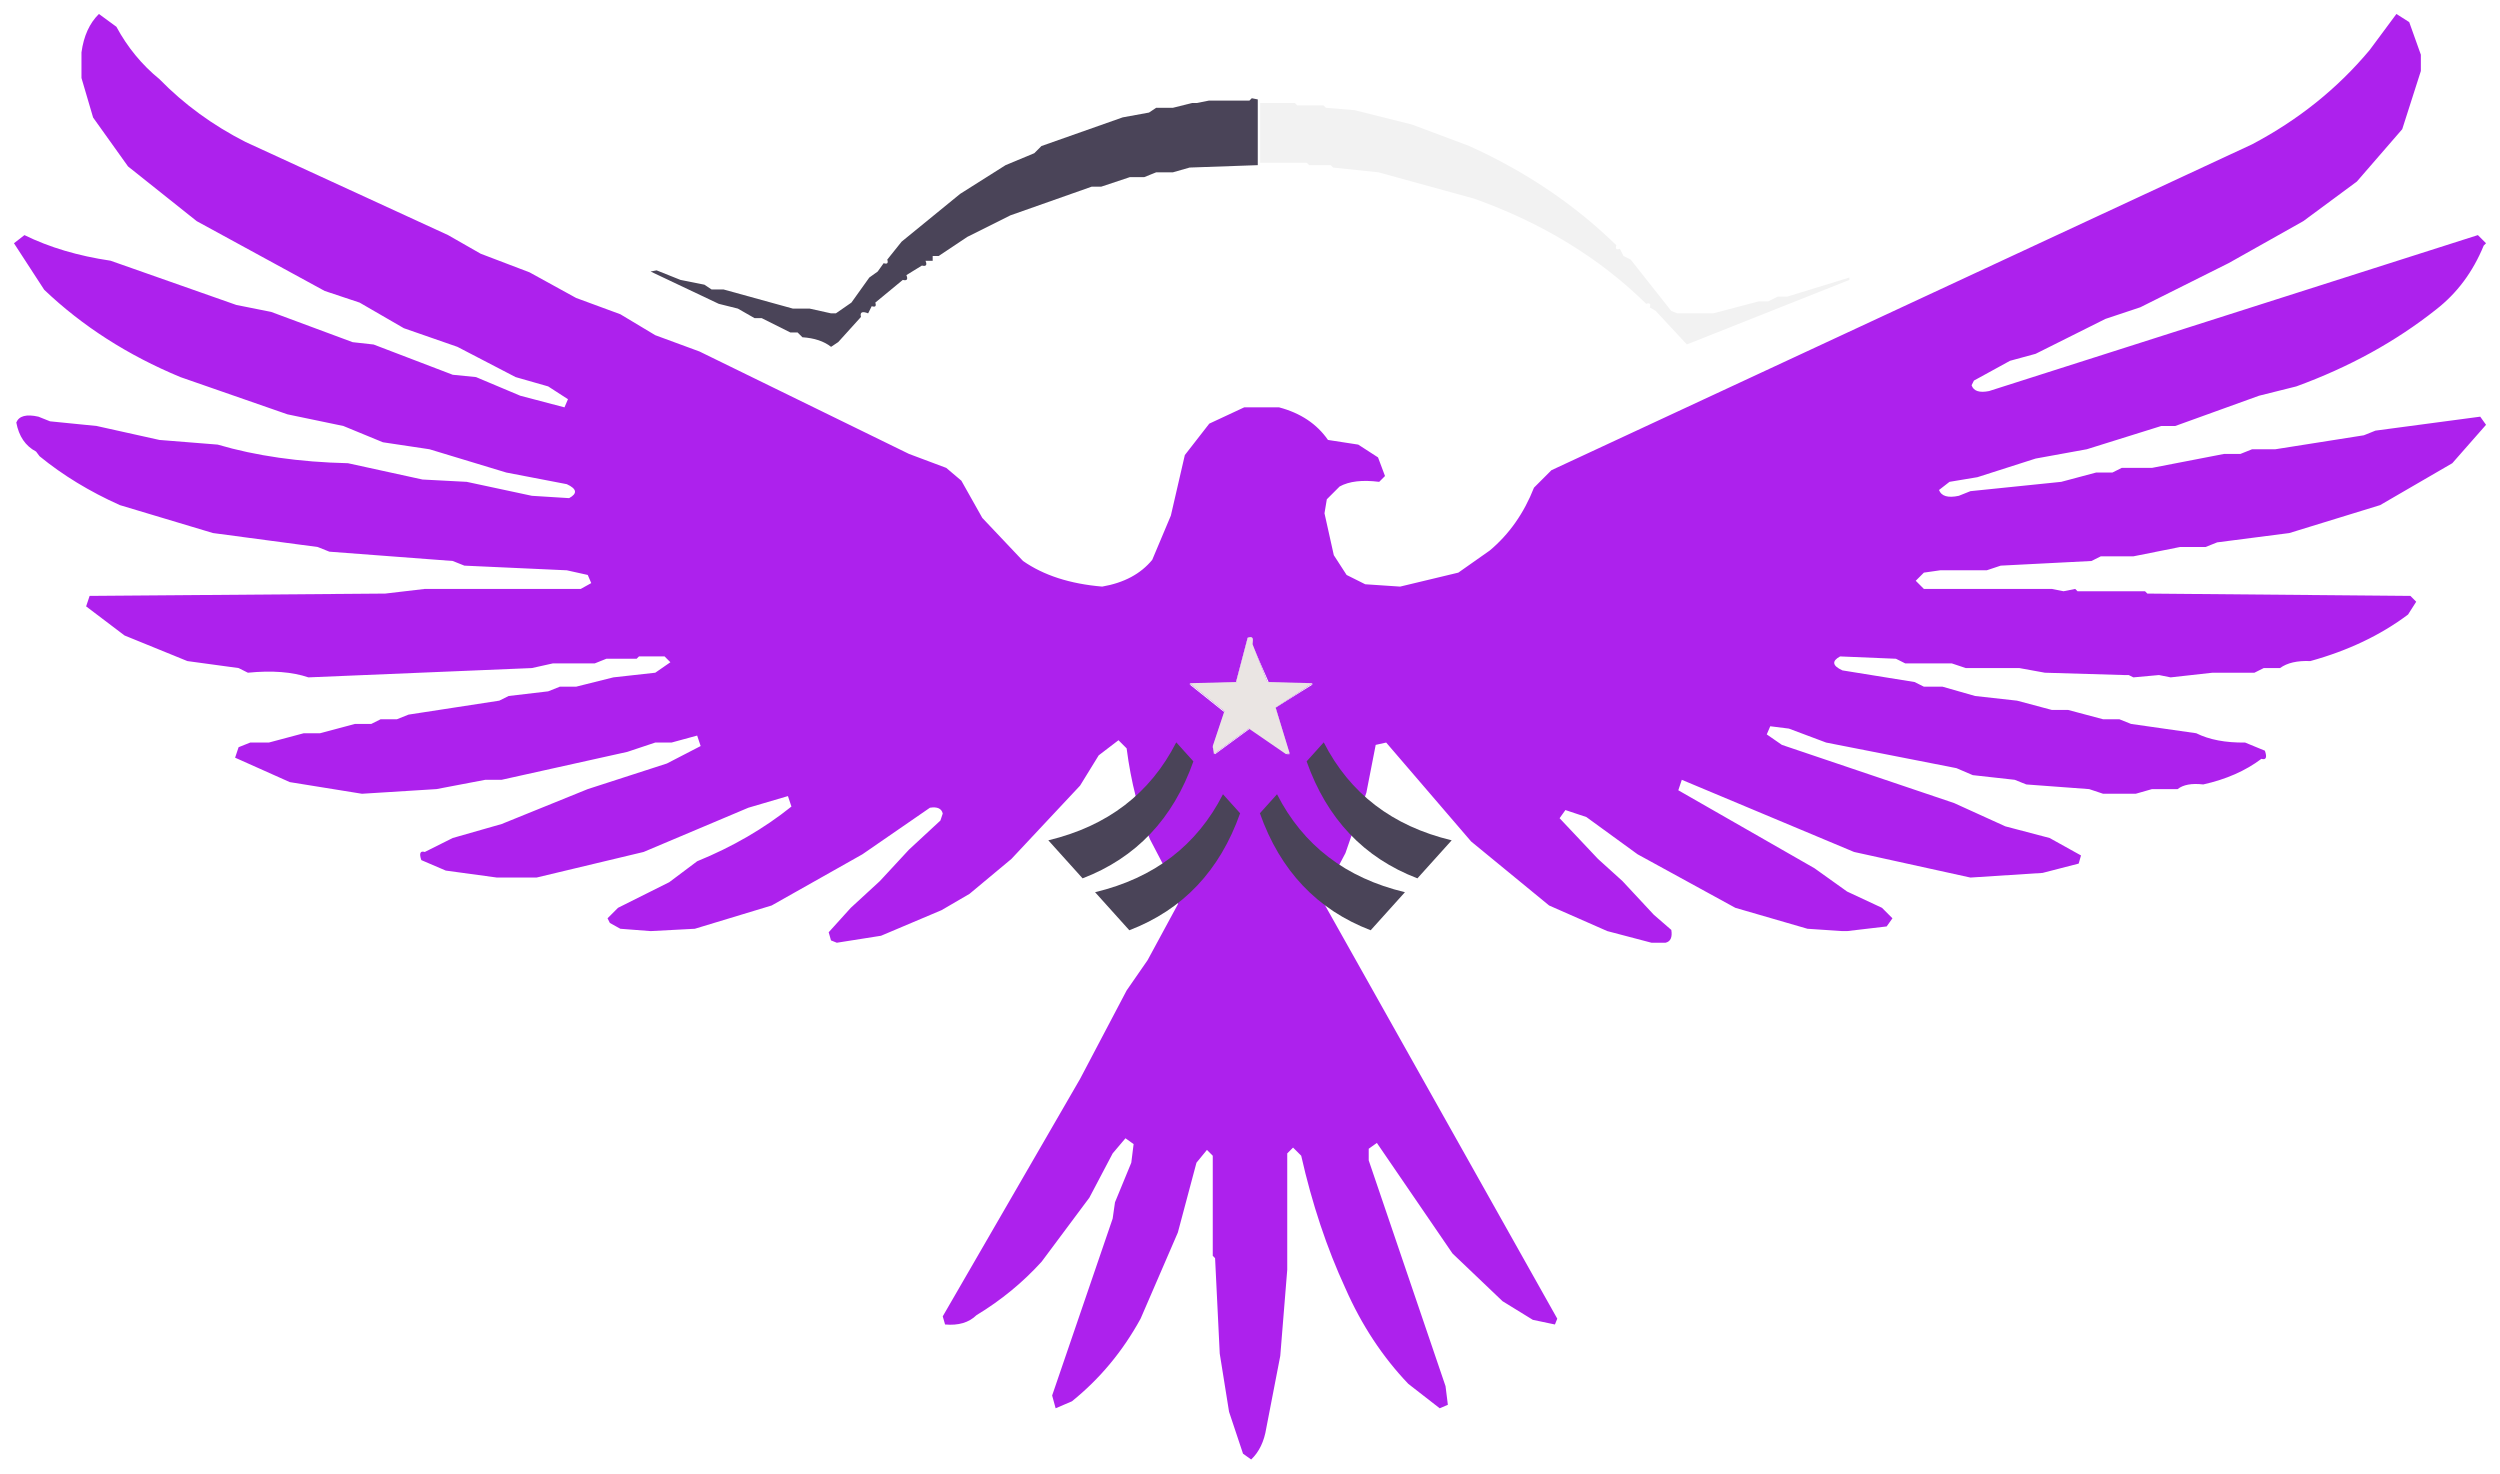
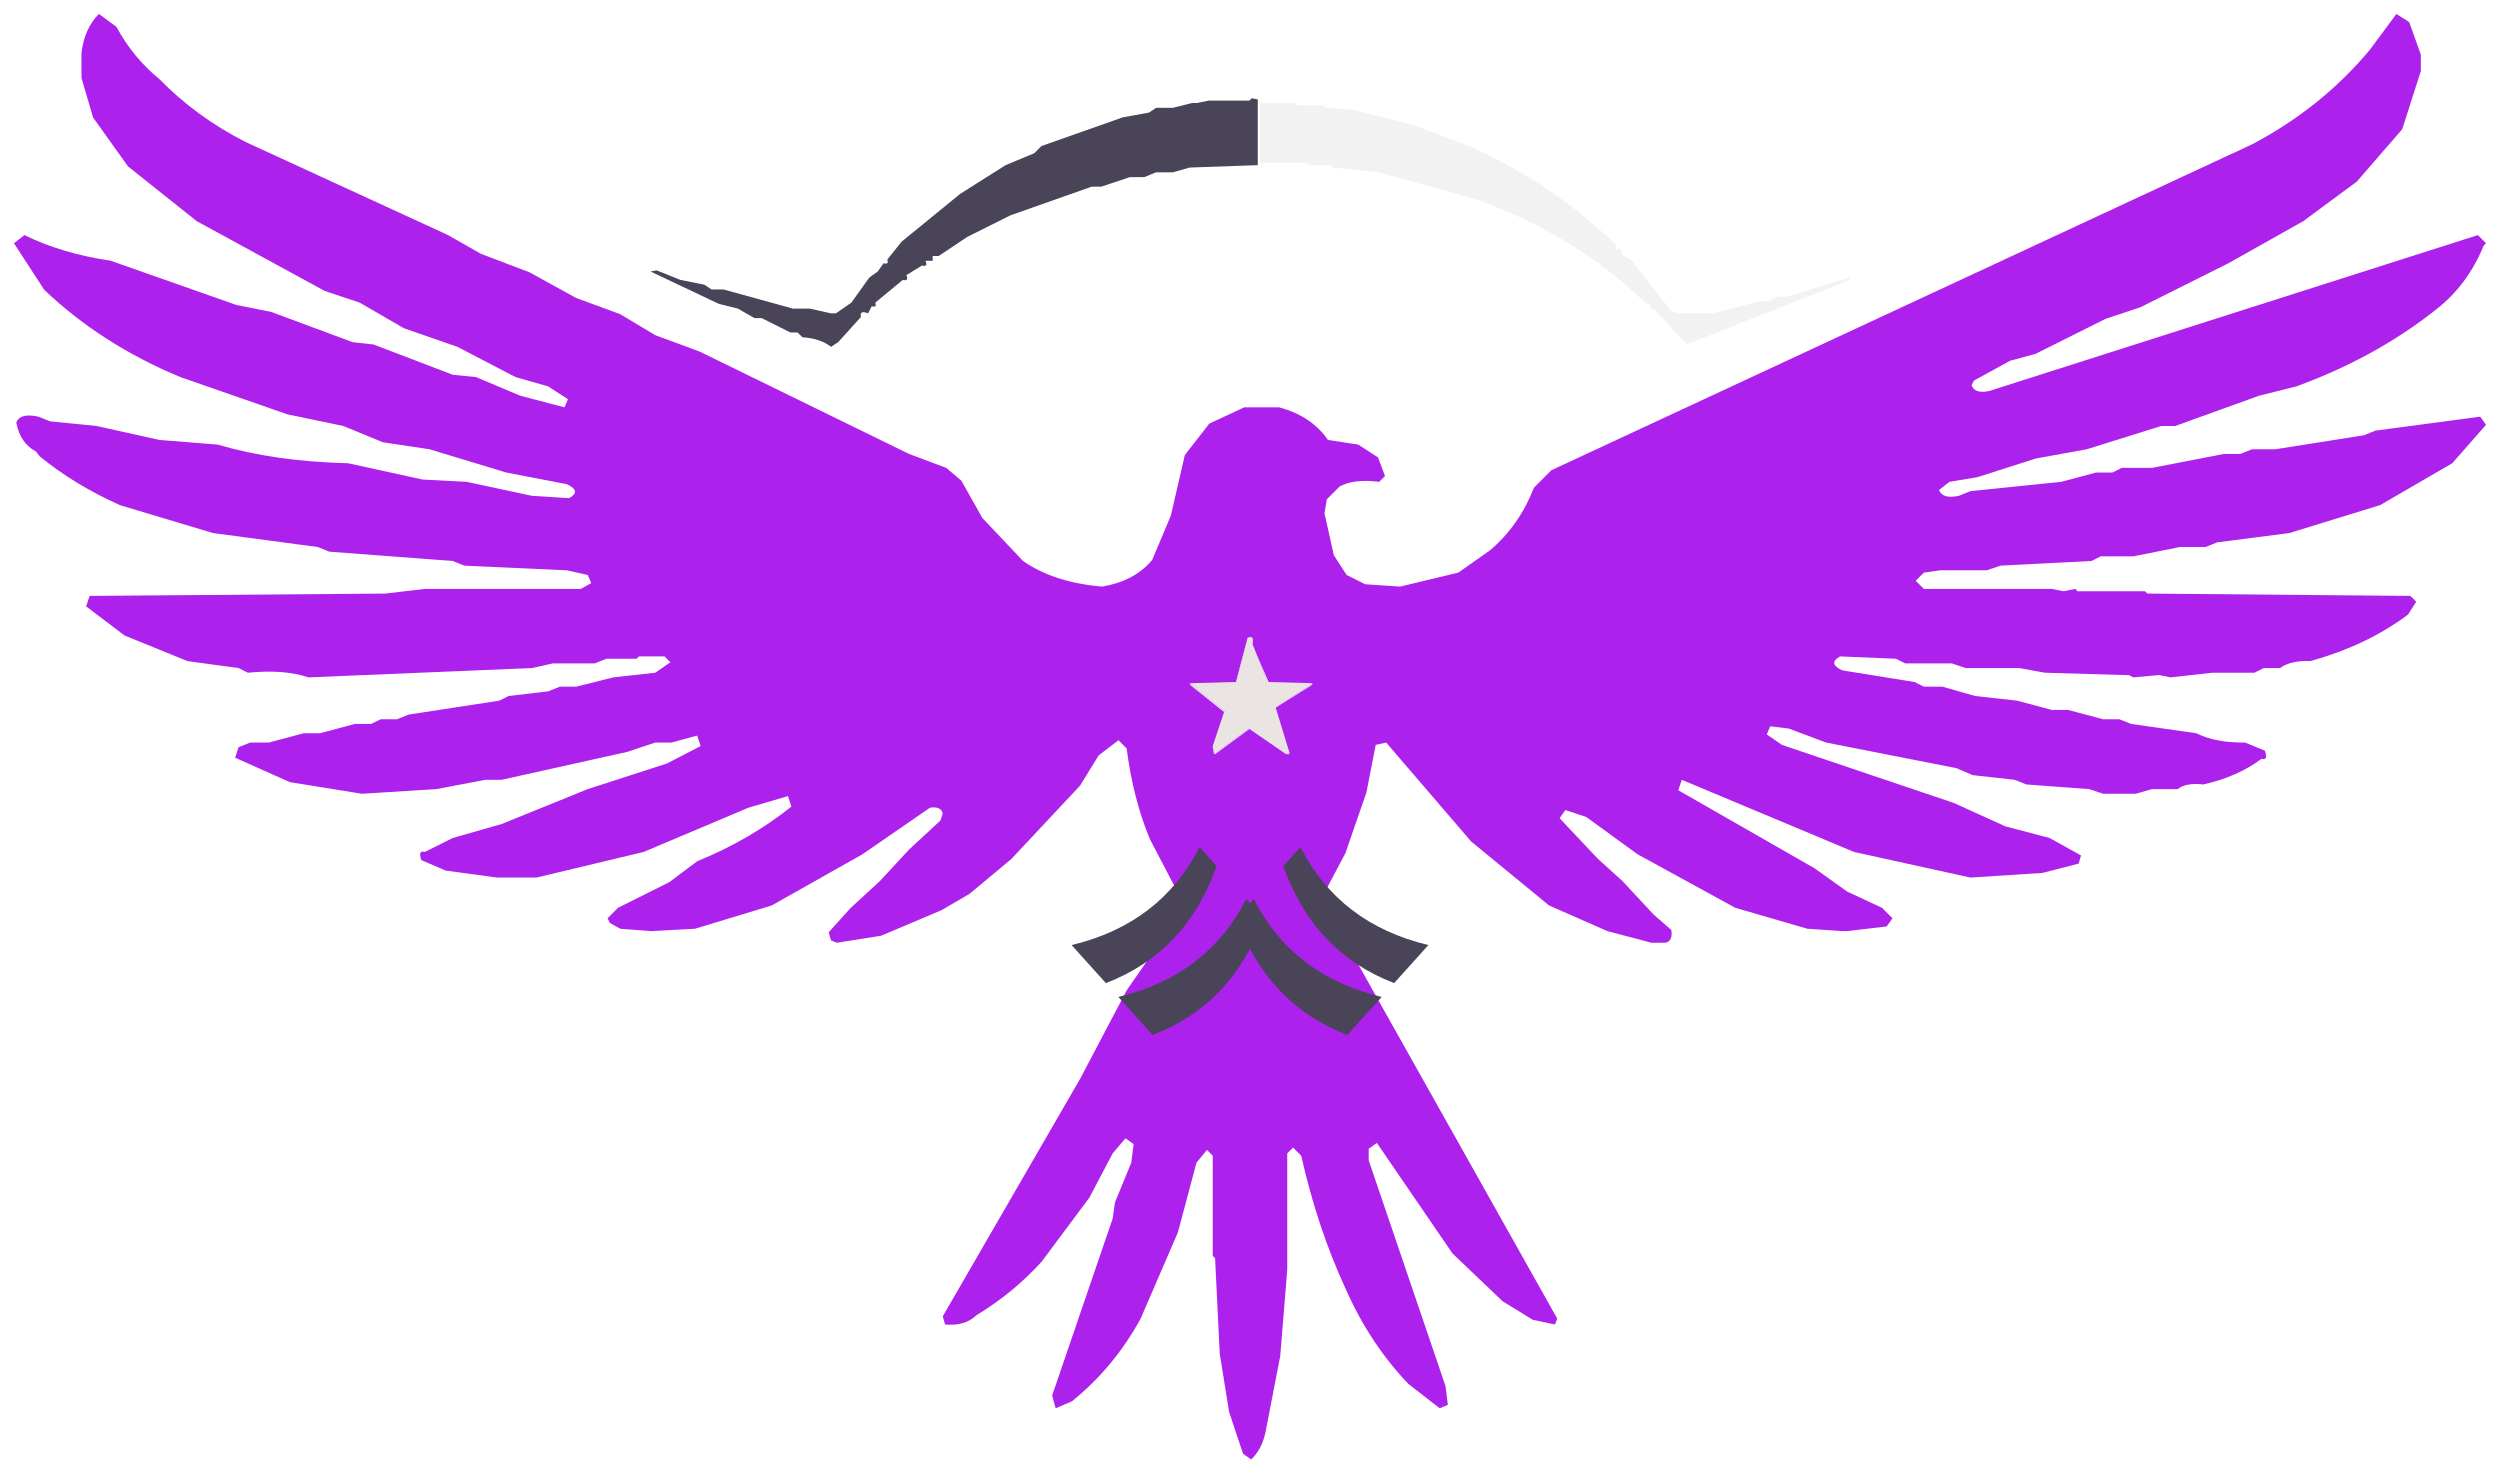
<svg xmlns="http://www.w3.org/2000/svg" viewBox="167 84 1074 633">
  <g fill="#AD21ED">
    <path d="M 209.5 90 L 217 95.5 Q 224.2 108.8 235.5 118 Q 251.3 134.2 272.5 145 L 359.5 185 L 373.5 193 L 394.5 201 L 414.5 212 L 433.5 219 L 448.5 228 L 467.5 235 L 557.5 279 L 573.5 285 L 580 290.5 L 589 306.5 L 606.5 325 Q 619.75 334.25 640.5 336 Q 654.57 333.57 662 324.5 L 670 305.5 L 676 279.5 L 686.5 266 L 701.5 259 L 716.5 259 Q 730.33 262.67 737.5 273 L 750.5 275 L 759 280.5 L 762 288.5 L 759.5 291 Q 748.63 289.62 742.5 293 L 737 298.5 L 736 304.5 L 740 322.5 L 745.5 331 L 753.5 335 L 768.5 336 L 793.5 330 L 807 320.5 Q 819.51 310.01 826 293.5 L 833.5 286 L 1134.5 146 Q 1164.29 130.29 1185 105.5 L 1196.5 90 L 1202 93.5 L 1207 107.5 L 1207 114.5 L 1199 139.5 L 1179.5 162 L 1156.5 179 L 1124.5 197 L 1086.5 216 L 1071.5 221 L 1041.5 236 L 1030.5 239 L 1015 247.5 L 1014 249.5 Q 1015.25 253.25 1021.5 252 L 1231.5 185 L 1235 188.5 L 1234 189.5 Q 1227.02 206.52 1213.5 217 Q 1187.57 237.57 1153.5 250 L 1137.5 254 L 1101.5 267 L 1095.5 267 L 1063.5 277 L 1041.5 281 L 1016.5 289 L 1004.5 291 L 1000 294.5 Q 1001.5 298.5 1008.5 297 L 1013.5 295 L 1052.5 291 L 1067.5 287 L 1074.5 287 L 1078.5 285 L 1091.5 285 L 1122.5 279 L 1129.5 279 L 1134.5 277 L 1144.5 277 L 1182.5 271 L 1187.5 269 L 1232.5 263 L 1235 266.5 L 1220.5 283 L 1189.5 301 L 1150.5 313 L 1119.5 317 L 1114.5 319 L 1103.5 319 L 1083.5 323 L 1069.5 323 L 1065.5 325 L 1026.5 327 L 1020.5 329 L 1000.5 329 L 993.5 330 L 990 333.5 L 993.5 337 L 1048.5 337 L 1053.5 338 L 1058.5 337 L 1059.5 338 L 1088.5 338 L 1089.5 339 L 1202.5 340 L 1205 342.5 L 1201.5 348 Q 1183.8 361.3 1159.5 368 Q 1151.13 367.63 1146.5 371 L 1139.5 371 L 1135.5 373 L 1117.5 373 L 1099.5 375 L 1094.5 374 L 1083.5 375 L 1081.5 374 L 1079.5 374 L 1045.5 373 L 1034.5 371 L 1011.5 371 L 1005.5 369 L 985.5 369 L 981.5 367 L 957.5 366 Q 952 369 958.5 372 L 989.5 377 L 993.5 379 L 1001.5 379 L 1015.5 383 L 1033.5 385 L 1048.5 389 L 1055.5 389 L 1070.5 393 L 1077.5 393 L 1082.5 395 L 1110.5 399 Q 1118.84 403.16 1131.5 403 L 1140 406.5 Q 1141.5 410.88 1138.5 410 Q 1128.23 417.73 1113.5 421 Q 1106.14 420.14 1102.5 423 L 1091.5 423 L 1084.5 425 L 1070.5 425 L 1064.5 423 L 1037.5 421 L 1032.5 419 L 1014.5 417 L 1007.5 414 L 951.5 403 L 935.5 397 L 927.5 396 L 926 399.5 L 932.5 404 L 1006.5 429 L 1028.5 439 L 1047.5 444 L 1061 451.5 L 1060 455 L 1044.5 459 L 1013.5 461 L 963.5 450 L 889.5 419 L 888 423.5 L 946.5 457 L 960.5 467 L 975.5 474 L 980 478.5 L 977.5 482 L 960.5 484 L 958.5 484 L 943.5 483 L 912.5 474 L 870.5 451 L 848.5 435 L 839.5 432 L 837 435.5 L 853.5 453 L 864 462.5 L 877.5 477 L 885 483.5 Q 885.75 488.25 882.5 489 L 876.5 489 L 857.5 484 L 832.5 473 L 799 445.5 L 762.5 403 L 758 404 L 754 424.5 L 745 450.5 L 736 467.5 L 736 472.5 L 836 650.5 L 835 653 L 825.5 651 L 812.5 643 L 791 622.5 L 758.5 575 L 755 577.5 L 755 582.5 L 788 679.5 L 789 687.5 L 785.5 689 L 772 678.5 Q 755.4 661.1 745 637.5 Q 733 611.5 726 580.5 L 722.5 577 L 720 579.5 L 720 629.5 L 717 666.5 L 711 697.5 Q 709.63 706.13 704.5 711 L 701 708.5 L 695 690.5 L 691 665.5 L 689 624.5 L 688 623.5 L 688 580.5 L 685.5 578 L 681 583.5 L 673 613.5 L 657 650.5 Q 645.5 671.5 627.5 686 L 620.5 689 L 619 683.5 L 645 607.5 L 646 600.5 L 653 583.5 L 654 575.5 L 650.5 573 L 645 579.5 L 635 598.5 L 614.5 626 Q 602.38 639.38 586.5 649 Q 581.62 653.77 573 653 L 572 649.5 L 631 547.5 L 651 509.5 L 660 496.5 L 673 472.5 L 673 467.5 L 661 444.5 Q 653.8 427.21 651 405.5 L 647.5 402 L 639 408.5 L 631 421.5 L 601.5 453 L 583.5 468 L 571.5 475 L 545.5 486 L 526.5 489 L 524 488 L 523 484.5 L 532.5 474 L 545 462.5 L 557.5 449 L 571 436.5 L 572 433.5 Q 571.25 430.25 566.5 431 L 537.5 451 L 498.5 473 L 465.5 483 L 446.5 484 L 433.5 483 L 429 480.5 L 428 478.5 L 432.5 474 L 454.5 463 L 466.5 454 Q 489.23 444.73 507 430.5 L 505.5 426 L 488.5 431 L 443.5 450 L 397.5 461 L 380.5 461 L 358.5 458 L 348 453.5 Q 346.5 449.12 349.5 450 L 361.5 444 L 382.5 438 L 419.5 423 L 453.5 412 L 468 404.5 L 466.5 400 L 455.5 403 L 448.5 403 L 436.5 407 L 382.5 419 L 375.5 419 L 354.5 423 L 322.5 425 L 291.5 420 L 268 409.5 L 269.5 405 L 274.5 403 L 282.5 403 L 297.5 399 L 304.5 399 L 319.5 395 L 326.5 395 L 330.5 393 L 337.5 393 L 342.5 391 L 381.5 385 L 385.5 383 L 402.5 381 L 407.5 379 L 414.5 379 L 430.5 375 L 448.5 373 L 455 368.5 L 452.5 366 L 441.5 366 L 440.5 367 L 427.5 367 L 422.5 369 L 404.5 369 L 395.5 371 L 299.5 375 Q 289.05 371.45 273.5 373 L 269.5 371 L 247.5 368 L 220.5 357 L 204 344.5 L 205.5 340 L 332.5 339 L 349.5 337 L 416.5 337 L 421 334.5 L 419.5 331 L 410.5 329 L 366.5 327 L 361.5 325 L 308.5 321 L 303.5 319 L 258.5 313 L 218.5 301 Q 198.98 292.25 184 280 L 182.5 278 Q 175.63 274.38 174 265.5 Q 175.75 261.25 183.5 263 L 188.5 265 L 208.5 267 L 235.5 273 L 260.5 275 Q 285.22 282.28 316.5 283 L 348.5 290 L 367.5 291 L 395.5 297 L 411.5 298 Q 417 295 410.5 292 L 384.5 287 L 351.5 277 L 331.5 274 L 314.5 267 L 290.5 262 L 244.5 246 Q 210.59 231.91 186 208.5 L 173 188.5 L 177.5 185 Q 193.59 192.91 214.5 196 L 268.5 215 L 283.5 218 L 318.5 231 L 327.5 232 L 361.5 245 L 371.5 246 L 390.5 254 L 409.5 259 L 411 255.5 L 402.5 250 L 388.5 246 L 363.5 233 L 340.5 225 L 321.5 214 L 306.5 209 L 251.5 179 L 222 155.5 L 207 134.5 L 202 117.5 L 202 106.5 Q 203.44 95.94 209.5 90 Z M 703 358 L 698 377 L 678 378 L 693 390 L 688 405 L 689 408 L 704 397 L 720 408 L 721 408 L 715 388 L 731 378 L 712 377 L 705 361 Q 706 357 703 358 Z " />
    <path d="M 703 358 Q 706 356.75 705 360.5 L 711.5 377 L 731 377.5 L 715 388 L 721 407.5 L 719.5 408 L 703.5 397 L 688.5 408 L 688 404.5 L 693 389.5 L 678 377.5 L 698 377 L 703 358 Z " />
  </g>
  <g fill="#EAE5E3">
    <path d="M 703 358 Q 706 356.75 705 360.5 L 711.5 377 L 731 377.5 L 715 388 L 721 407.5 L 719.5 408 L 703.5 397 L 688.5 408 L 688 404.5 L 693 389.5 L 678 377.5 L 698 377 L 703 358 Z " />
  </g>
  <g fill="#4A4458">
    <path d="M 704.77 126.2 L 707.34 126.71 L 707.34 154.95 L 678.07 155.98 L 670.88 158.03 L 663.69 158.03 L 658.56 160.09 L 652.4 160.09 L 640.07 164.2 L 635.97 164.2 L 601.05 176.52 L 582.57 185.76 L 570.24 193.98 L 567.68 193.98 L 567.68 196.03 L 564.6 196.03 Q 565.76 198.77 563.06 198.08 L 556.38 202.19 Q 557.54 204.93 554.84 204.25 L 543.03 214 Q 543.8 216.31 541.49 215.54 L 539.95 218.62 Q 536.1 217.08 536.87 220.16 L 527.11 230.95 L 524.03 233 Q 519.43 229.39 511.71 228.89 L 509.66 226.84 L 506.57 226.84 L 494.25 220.68 L 491.17 220.68 L 483.98 216.57 L 475.77 214.52 L 446.5 200.65 L 449.07 200.14 L 459.34 204.25 L 469.61 206.3 L 472.69 208.35 L 477.82 208.35 L 507.6 216.57 L 514.79 216.57 L 524.03 218.62 L 526.09 218.62 L 532.76 214 L 540.46 203.22 L 544.06 200.65 L 546.62 197.06 Q 548.94 197.83 548.17 195.52 L 554.33 187.82 L 579.49 167.28 L 599 154.95 L 611.32 149.82 L 614.4 146.74 L 649.32 134.42 L 660.61 132.36 L 663.69 130.31 L 670.88 130.31 L 679.1 128.25 L 681.15 128.25 L 686.29 127.23 L 703.74 127.23 L 704.77 126.2 Z " />
  </g>
  <g fill="#F2F2F2">
    <path d="M 708.36 128.25 L 723.25 128.25 L 724.28 129.28 L 735.58 129.28 L 736.6 130.31 L 748.93 131.33 L 773.57 137.5 L 798.22 146.74 Q 834.62 163.22 861.38 189.36 Q 860.61 191.67 862.92 190.9 L 864.46 193.98 L 867.54 195.52 L 884.99 217.6 L 887.56 218.62 L 902.97 218.62 L 922.48 213.49 L 926.58 213.49 L 930.69 211.43 L 934.8 211.43 L 961.5 203.22 L 961.5 204.25 L 891.67 231.97 L 878.32 217.6 L 875.75 216.06 Q 876.52 213.75 874.21 214.52 Q 844.18 184.98 800.27 169.33 L 759.2 158.03 L 739.69 155.98 L 738.66 154.95 L 729.42 154.95 L 728.39 153.93 L 708.36 153.93 L 708.36 128.25 Z " />
  </g>
  <g fill="#4A4458">
-     <path d="M 728.32 411.09 Q 741.41 448.11 775.92 461.34 L 790.64 445 Q 752.45 435.84 735.68 402.91 Z" />
-     <path d="M 708.25 433.38 Q 721.34 470.4 755.84 483.64 L 770.56 467.29 Q 732.38 458.14 715.61 425.21 Z" />
-     <path d="M 679.68 411.09 Q 666.59 448.11 632.08 461.34 L 617.36 445 Q 655.55 435.84 672.32 402.91 Z" />
-     <path d="M 699.75 433.38 Q 686.66 470.4 652.16 483.64 L 637.44 467.29 Q 675.62 458.14 692.39 425.21 Z" />
+     <path d="M 718.32 456.09 Q 731.41 493.11 765.92 506.34 L 780.64 490 Q 742.45 480.84 725.68 447.91 Z" />
+     <path d="M 698.25 478.38 Q 711.34 515.4 745.84 528.64 L 760.56 512.29 Q 722.38 503.14 705.61 470.21 Z" />
+     <path d="M 689.68 456.09 Q 676.59 493.11 642.08 506.34 L 627.36 490 Q 665.55 480.84 682.32 447.91 Z" />
+     <path d="M 709.75 478.38 Q 696.66 515.4 662.16 528.64 L 647.44 512.29 Q 685.62 503.14 702.39 470.21 Z" />
  </g>
</svg>
